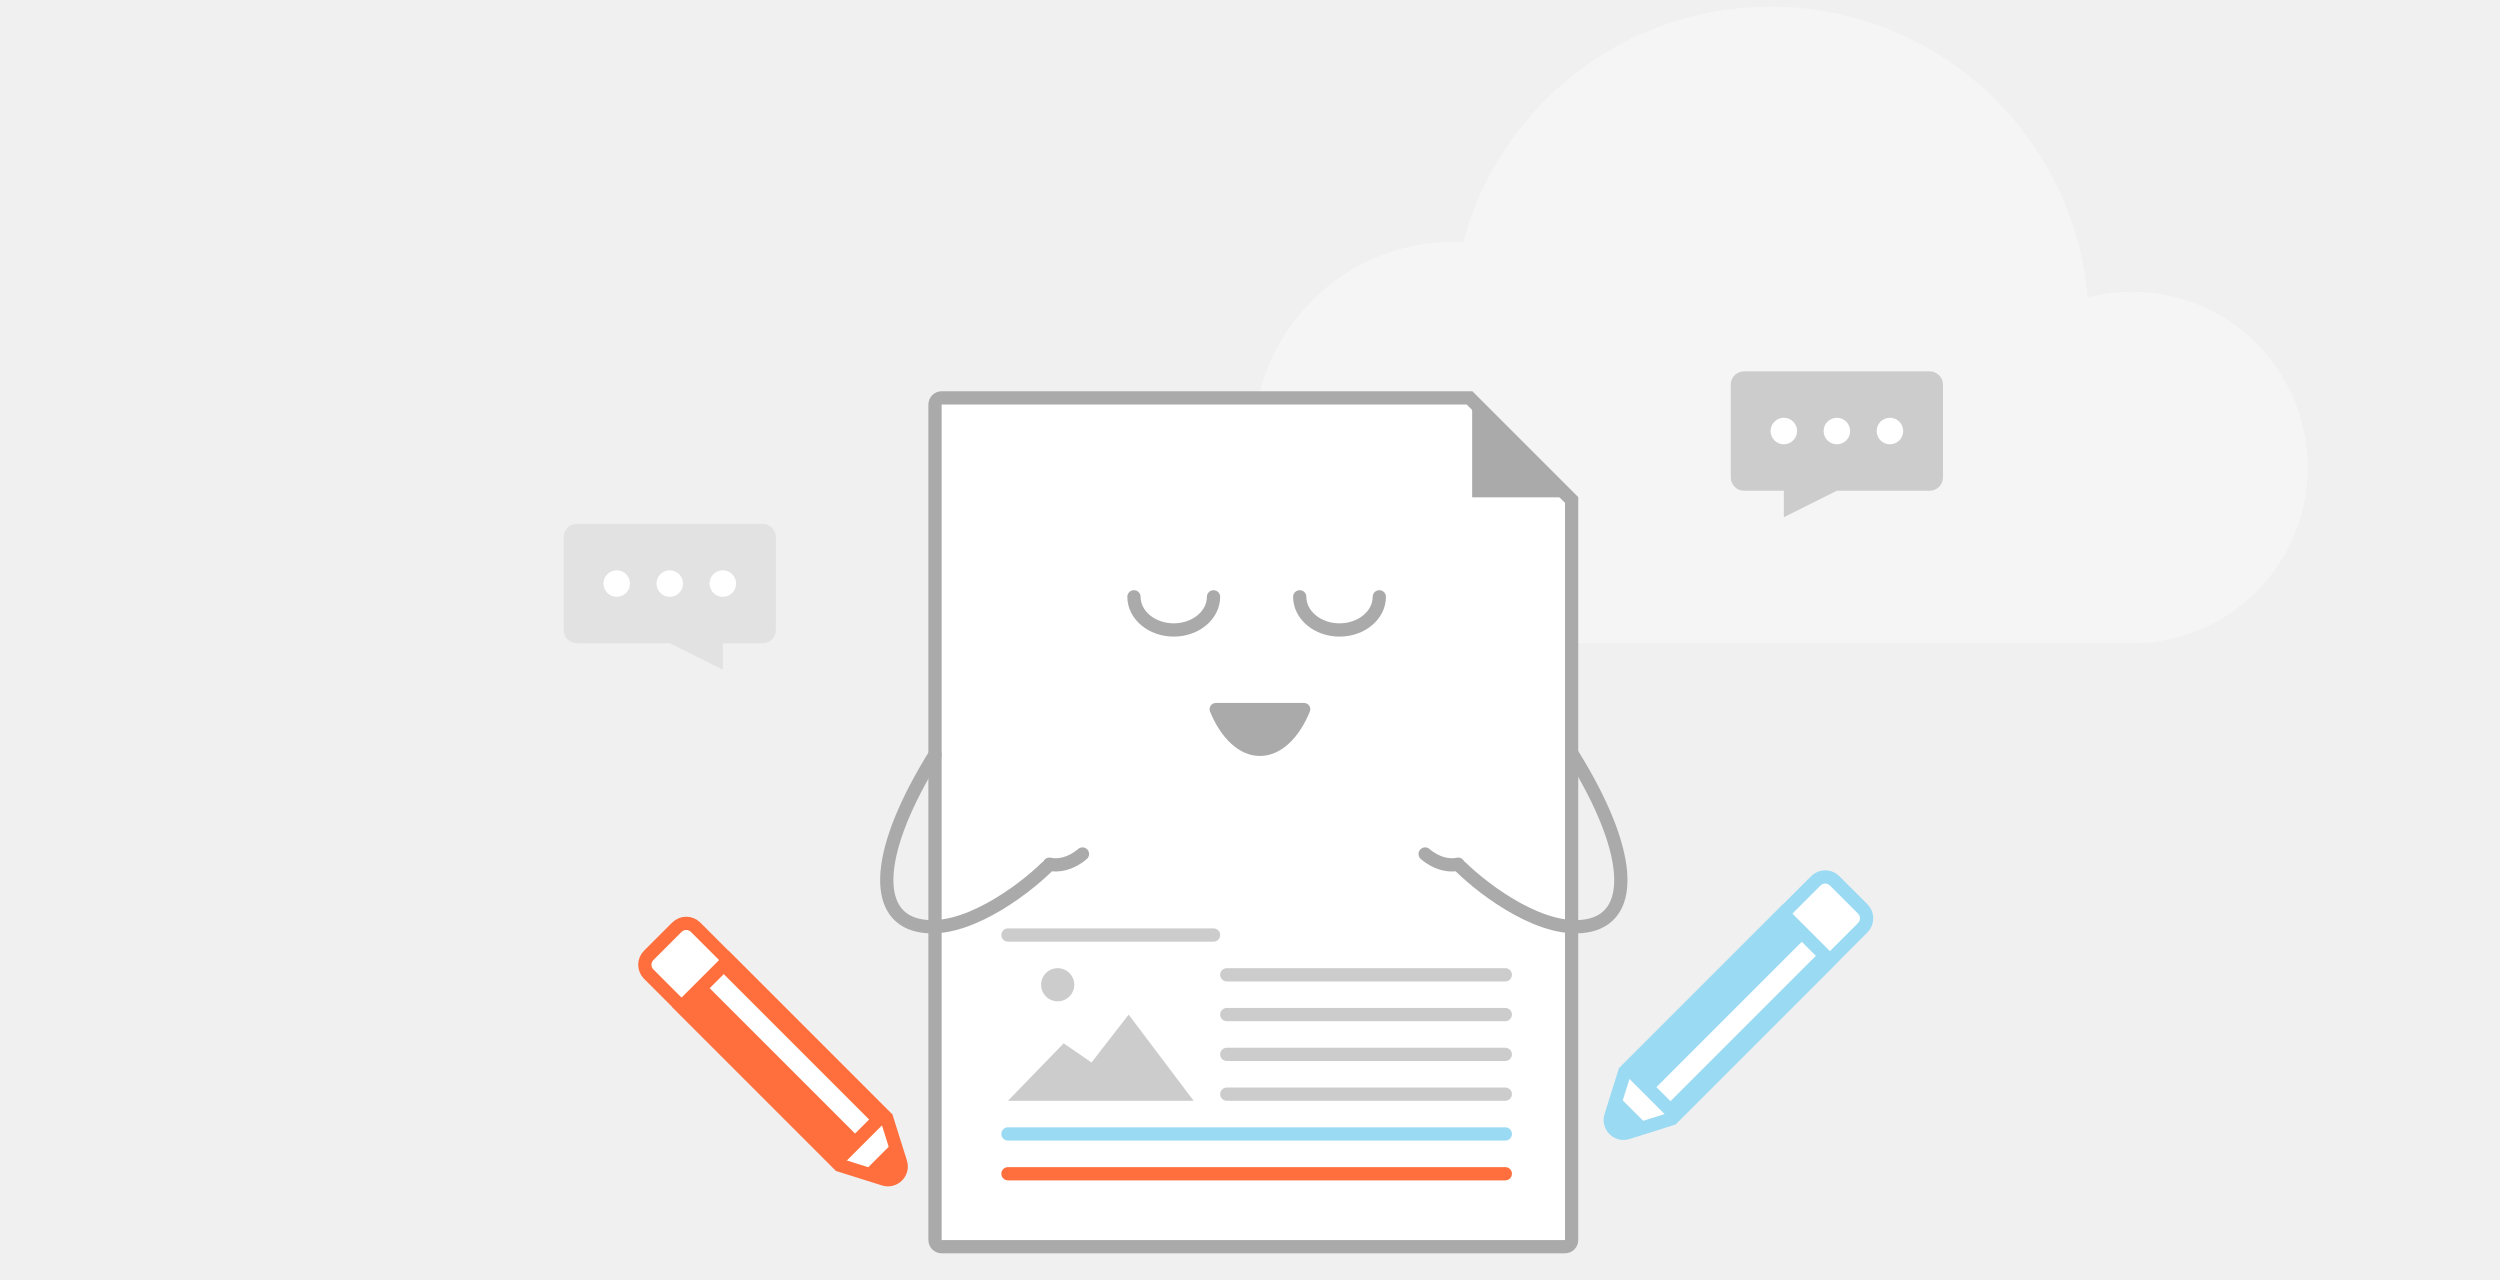
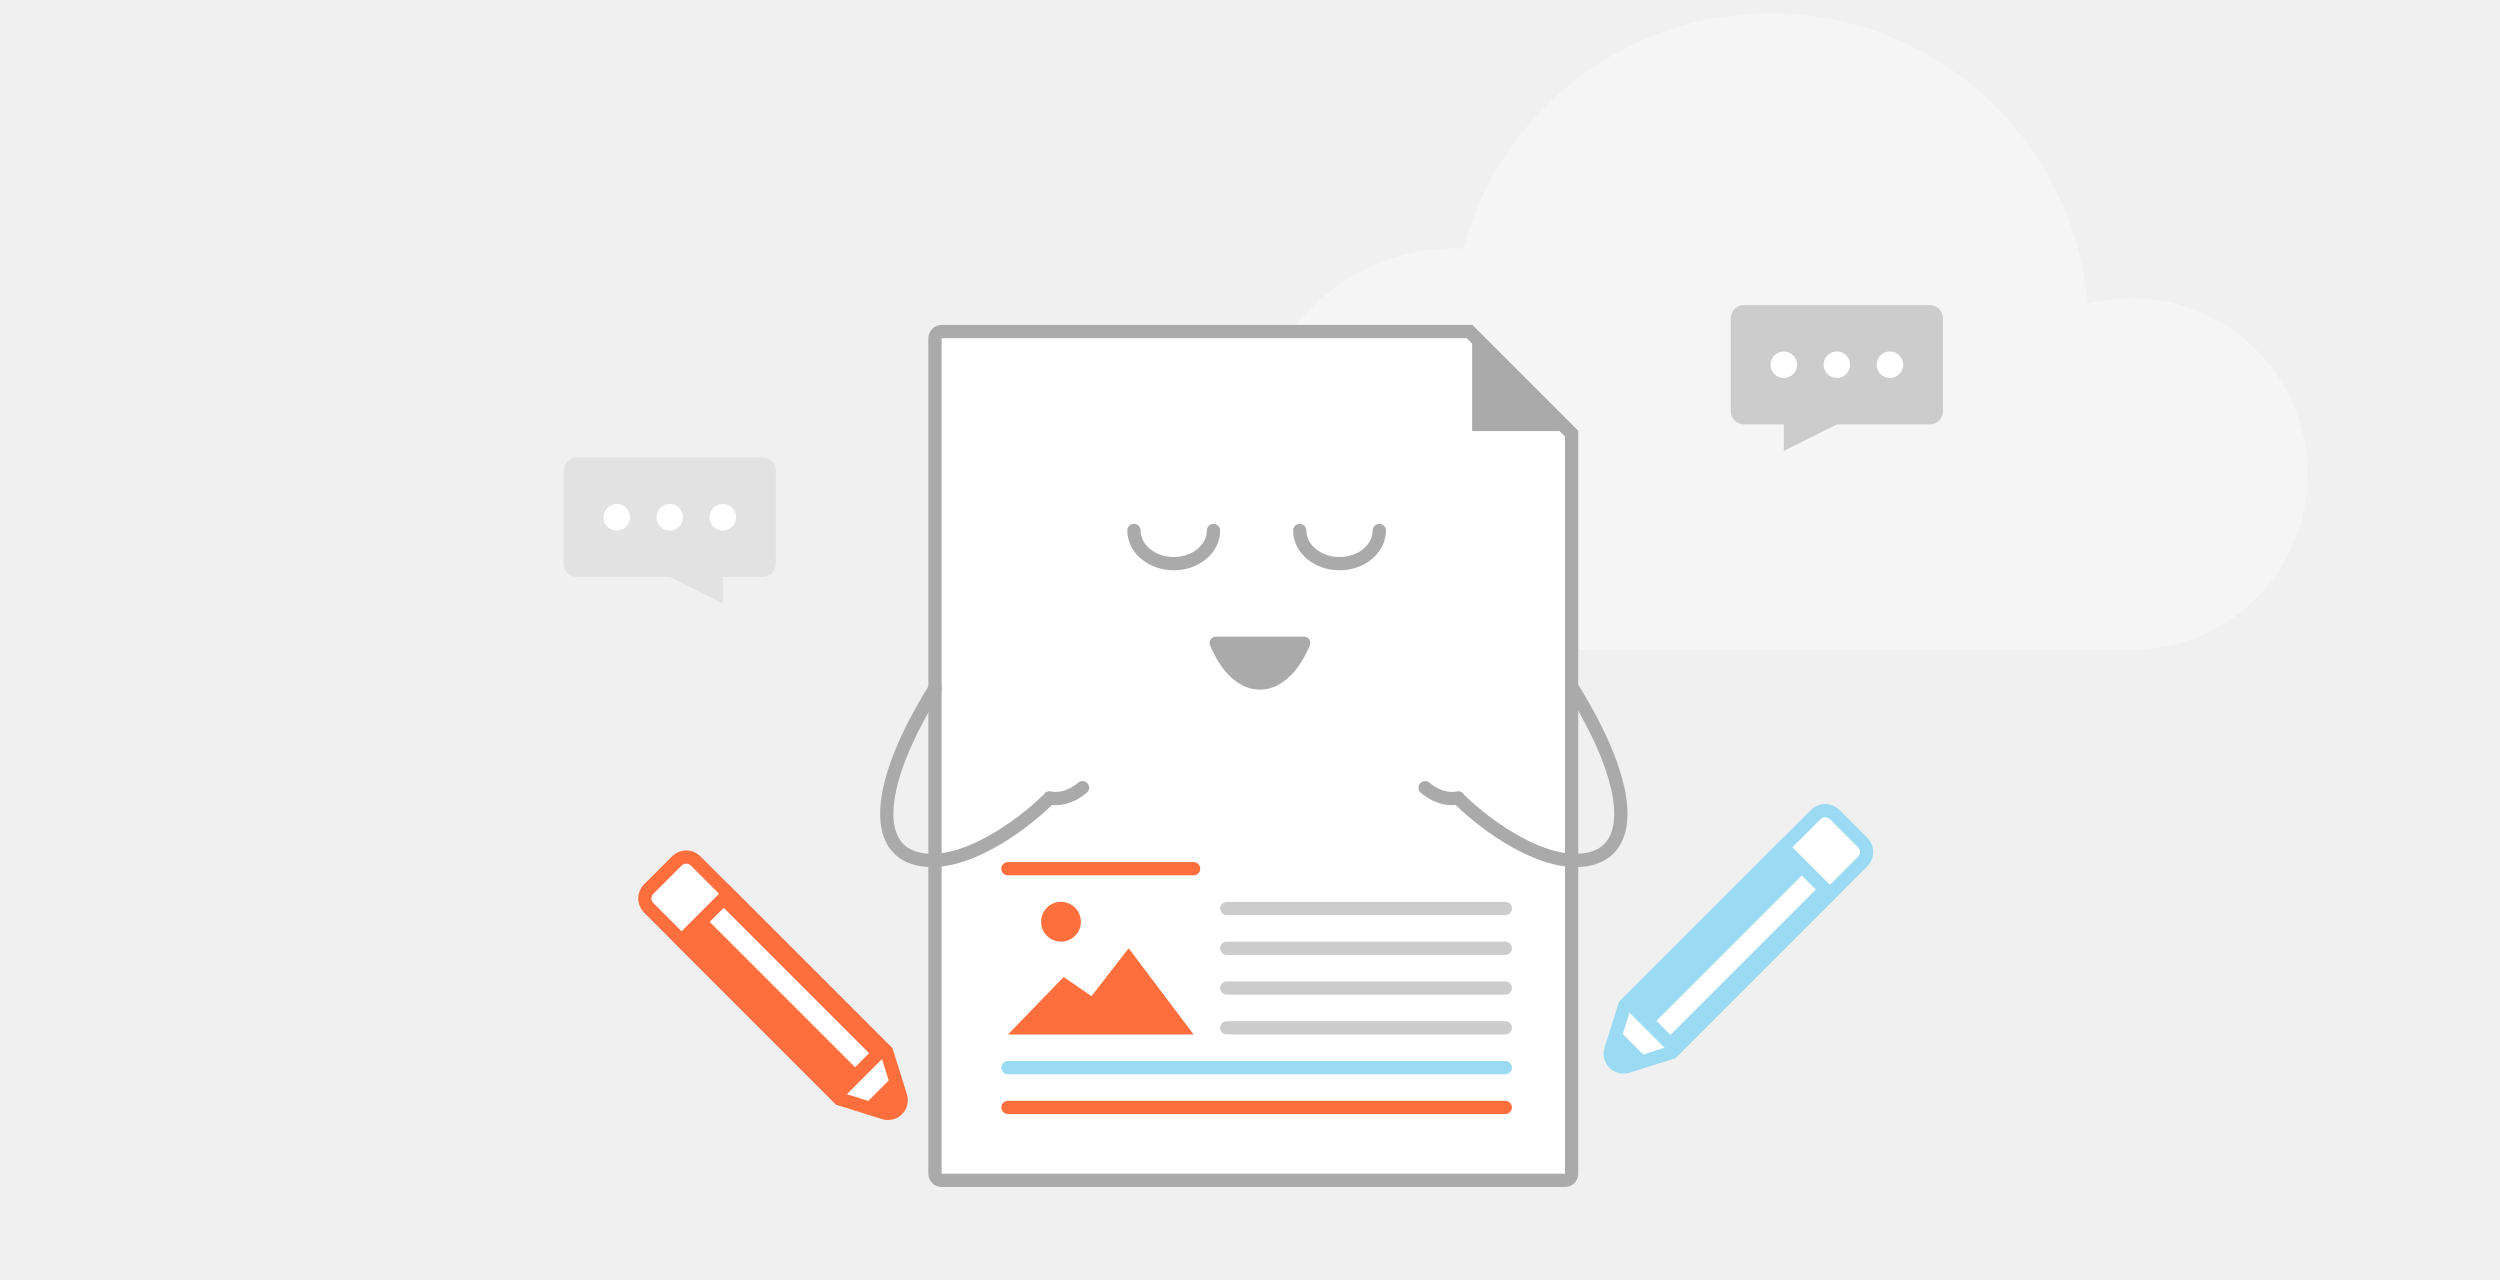
<svg xmlns="http://www.w3.org/2000/svg" width="377" height="193" viewBox="0 0 377 193" fill="none">
-   <path fill-rule="evenodd" clip-rule="evenodd" d="M321.5 97H219v-.001c-16.594-.147-30-13.644-30-30.273 0-16.72 13.554-30.274 30.274-30.274.461 0 .919.01 1.374.03C226.155 16.044 244.821 1 267 1c25.111 0 45.718 19.282 47.823 43.848A26.546 26.546 0 0 1 321.5 44c14.636 0 26.5 11.864 26.5 26.5 0 14.469-11.595 26.229-26 26.495V97h-.5Z" fill="#F5F5F5" />
-   <path d="M85 81a2 2 0 0 1 2-2h28a2 2 0 0 1 2 2v14a2 2 0 0 1-2 2h-6v4l-8-4H87a2 2 0 0 1-2-2V81Z" fill="#E2E2E2" />
-   <circle cx="93" cy="88" r="2" fill="#fff" />
-   <circle cx="101" cy="88" r="2" fill="#fff" />
-   <circle cx="109" cy="88" r="2" fill="#fff" />
-   <path d="M293 58a2 2 0 0 0-2-2h-28a2 2 0 0 0-2 2v14a2 2 0 0 0 2 2h6v4l8-4h14a2 2 0 0 0 2-2V58Z" fill="#CCC" />
-   <circle cx="2" cy="2" r="2" transform="matrix(-1 0 0 1 287 63)" fill="#fff" />
-   <circle cx="2" cy="2" r="2" transform="matrix(-1 0 0 1 279 63)" fill="#fff" />
-   <circle cx="2" cy="2" r="2" transform="matrix(-1 0 0 1 271 63)" fill="#fff" />
-   <path d="M237 75.414V187a1 1 0 0 1-1 1h-94a1 1 0 0 1-1-1V61a1 1 0 0 1 1-1h79.586L237 75.414Z" fill="#fff" stroke="#AAA" stroke-width="2" />
-   <rect x="184" y="152" width="44" height="2" rx="1" fill="#CCC" />
-   <rect x="184" y="146" width="44" height="2" rx="1" fill="#CCC" />
-   <rect x="151" y="140" width="33" height="2" rx="1" fill="#CCC" />
-   <rect x="184" y="158" width="44" height="2" rx="1" fill="#CCC" />
-   <rect x="184" y="164" width="44" height="2" rx="1" fill="#CCC" />
-   <rect x="151" y="170" width="77" height="2" rx="1" fill="#9ADAF3" />
-   <rect x="151" y="176" width="77" height="2" rx="1" fill="#FF6F3D" />
-   <path d="M160.4 157.333 152 166h28l-9.8-13-5.6 7.222-4.2-2.889Z" fill="#CCC" />
-   <circle cx="159.5" cy="148.5" r="2.5" fill="#CCC" />
-   <path d="M182.472 107.294c1.644 4.05 4.403 6.706 7.528 6.706s5.884-2.656 7.528-6.706c.256-.63-.226-1.294-.905-1.294h-13.246c-.679 0-1.161.664-.905 1.294Z" fill="#AAA" />
-   <path d="M196 90c0 2.761 2.686 5 6 5s6-2.239 6-5m-37 0c0 2.761 2.686 5 6 5s6-2.239 6-5" stroke="#AAA" stroke-width="2" stroke-linecap="round" />
-   <path d="m222 59 16 16h-16V59Z" fill="#AAA" />
-   <path d="M141 113.782c-9 14.5-9.39 24.151-2.61 25.737 6.78 1.586 15.794-5.174 19.453-8.753m.411-.445c1.318.309 3.246-.039 4.982-1.538m73.911-15.001c9 14.5 9.39 24.151 2.61 25.737-6.781 1.586-15.794-5.174-19.453-8.753m-.411-.445c-1.318.309-3.247-.039-4.982-1.538" stroke="#AAA" stroke-width="2" stroke-linecap="round" />
-   <path d="m97.828 144.071 4.243-4.243a2 2 0 0 1 2.828 0l28.818 28.818 2.092 6.656c.485 1.542-.965 2.992-2.508 2.507l-6.655-2.091L97.828 146.9a2 2 0 0 1 0-2.829Z" fill="#fff" stroke="#FF6F3D" stroke-width="2" />
-   <path d="m101.363 151.849 8.486-8.486 24.748 24.749-8.485 8.485-24.749-24.748Z" fill="#FF6F3D" />
-   <path fill="#fff" d="m107.021 149.021 2.121-2.121 21.92 21.92-2.12 2.121z" />
-   <path d="m129.648 177.305 5.657-5.657.707 4.95-1.414 1.414-4.95-.707Z" fill="#FF6F3D" />
-   <path d="m276.658 132.828 4.243 4.243a2 2 0 0 1 0 2.828l-28.818 28.818-6.655 2.092c-1.542.485-2.992-.965-2.508-2.508l2.092-6.655 28.818-28.818a2 2 0 0 1 2.828 0Z" fill="#fff" stroke="#9ADAF3" stroke-width="2" />
-   <path d="m268.881 136.364 8.485 8.485-24.749 24.749-8.485-8.485 24.749-24.749Z" fill="#9ADAF3" />
-   <path fill="#fff" d="m271.709 142.021 2.121 2.121-21.92 21.92-2.121-2.12z" />
-   <path d="m243.424 164.648 5.657 5.657-4.95.707-1.414-1.414.707-4.95Z" fill="#9ADAF3" />
+   <path fill-rule="evenodd" clip-rule="evenodd" d="M321.5 98H219v-.001c-16.594-.147-30-13.644-30-30.273 0-16.72 13.554-30.274 30.274-30.274.461 0 .919.01 1.374.03C226.155 17.044 244.821 2 267 2c25.111 0 45.718 19.282 47.823 43.848A26.546 26.546 0 0 1 321.5 45c14.636 0 26.5 11.864 26.5 26.5 0 14.469-11.595 26.229-26 26.495V98h-.5Z" fill="#F5F5F5" />
+   <path d="M85 71a2 2 0 0 1 2-2h28a2 2 0 0 1 2 2v14a2 2 0 0 1-2 2h-6v4l-8-4H87a2 2 0 0 1-2-2V71Z" fill="#E2E2E2" />
+   <circle cx="93" cy="78" r="2" fill="#fff" />
+   <circle cx="101" cy="78" r="2" fill="#fff" />
+   <circle cx="109" cy="78" r="2" fill="#fff" />
+   <path d="M293 48a2 2 0 0 0-2-2h-28a2 2 0 0 0-2 2v14a2 2 0 0 0 2 2h6v4l8-4h14a2 2 0 0 0 2-2V48Z" fill="#CCC" />
+   <circle cx="2" cy="2" r="2" transform="matrix(-1 0 0 1 287 53)" fill="#fff" />
+   <circle cx="2" cy="2" r="2" transform="matrix(-1 0 0 1 279 53)" fill="#fff" />
+   <circle cx="2" cy="2" r="2" transform="matrix(-1 0 0 1 271 53)" fill="#fff" />
+   <path d="M141 51a1 1 0 0 1 1-1h79.586L237 65.414V177a1 1 0 0 1-1 1h-94a1 1 0 0 1-1-1V51Z" fill="#fff" stroke="#AAA" stroke-width="2" />
+   <rect x="184" y="142" width="44" height="2" rx="1" fill="#CCC" />
+   <rect x="184" y="136" width="44" height="2" rx="1" fill="#CCC" />
+   <rect x="151" y="130" width="30" height="2" rx="1" fill="#FF6F3D" />
+   <rect x="184" y="148" width="44" height="2" rx="1" fill="#CCC" />
+   <rect x="184" y="154" width="44" height="2" rx="1" fill="#CCC" />
+   <rect x="151" y="160" width="77" height="2" rx="1" fill="#9ADAF3" />
+   <rect x="151" y="166" width="77" height="2" rx="1" fill="#FF6F3D" />
+   <path d="M160.4 147.333 152 156h28l-9.8-13-5.6 7.222-4.2-2.889Z" fill="#FF6F3D" />
+   <circle cx="160" cy="139" r="3" fill="#FF6F3D" />
+   <path d="M182.472 97.294c1.644 4.05 4.403 6.706 7.528 6.706s5.884-2.656 7.528-6.706c.256-.63-.226-1.294-.905-1.294h-13.246c-.679 0-1.161.664-.905 1.294Z" fill="#AAA" />
+   <path d="M196 80c0 2.761 2.686 5 6 5s6-2.239 6-5m-37 0c0 2.761 2.686 5 6 5s6-2.239 6-5" stroke="#AAA" stroke-width="2" stroke-linecap="round" />
+   <path d="m222 49 16 16h-16V49Z" fill="#AAA" />
+   <path d="M141 103.782c-9 14.5-9.39 24.151-2.61 25.737 6.78 1.586 15.794-5.174 19.453-8.753m.411-.445c1.318.308 3.246-.039 4.982-1.539m73.911-15c9 14.5 9.39 24.151 2.61 25.737-6.781 1.586-15.794-5.174-19.453-8.753m-.411-.445c-1.318.308-3.247-.039-4.982-1.539" stroke="#AAA" stroke-width="2" stroke-linecap="round" />
+   <path d="M97.828 136.9a2 2 0 0 1 0-2.829l4.243-4.243a2 2 0 0 1 2.828 0l28.818 28.818 2.092 6.656c.485 1.542-.965 2.992-2.508 2.507l-6.655-2.091L97.828 136.9Z" fill="#fff" stroke="#FF6F3D" stroke-width="2" />
+   <path d="m101.364 141.849 8.486-8.485 24.748 24.749-8.485 8.485-24.749-24.749Z" fill="#FF6F3D" />
+   <path fill="#fff" d="m107.021 139.021 2.121-2.121 21.92 21.92-2.12 2.121z" />
+   <path d="m129.648 167.305 5.657-5.657.707 4.95-1.414 1.414-4.95-.707Z" fill="#FF6F3D" />
+   <path d="M273.83 122.828a2 2 0 0 1 2.828 0l4.243 4.243a2 2 0 0 1 0 2.828l-28.818 28.818-6.655 2.092c-1.542.485-2.992-.965-2.508-2.508l2.092-6.655 28.818-28.818Z" fill="#fff" stroke="#9ADAF3" stroke-width="2" />
+   <path d="m268.88 126.364 8.485 8.485-24.749 24.749-8.485-8.485 24.749-24.749Z" fill="#9ADAF3" />
+   <path fill="#fff" d="m271.709 132.021 2.121 2.121-21.92 21.92-2.121-2.12z" />
+   <path d="m243.425 154.648 5.657 5.657-4.95.707-1.414-1.414.707-4.95Z" fill="#9ADAF3" />
</svg>
